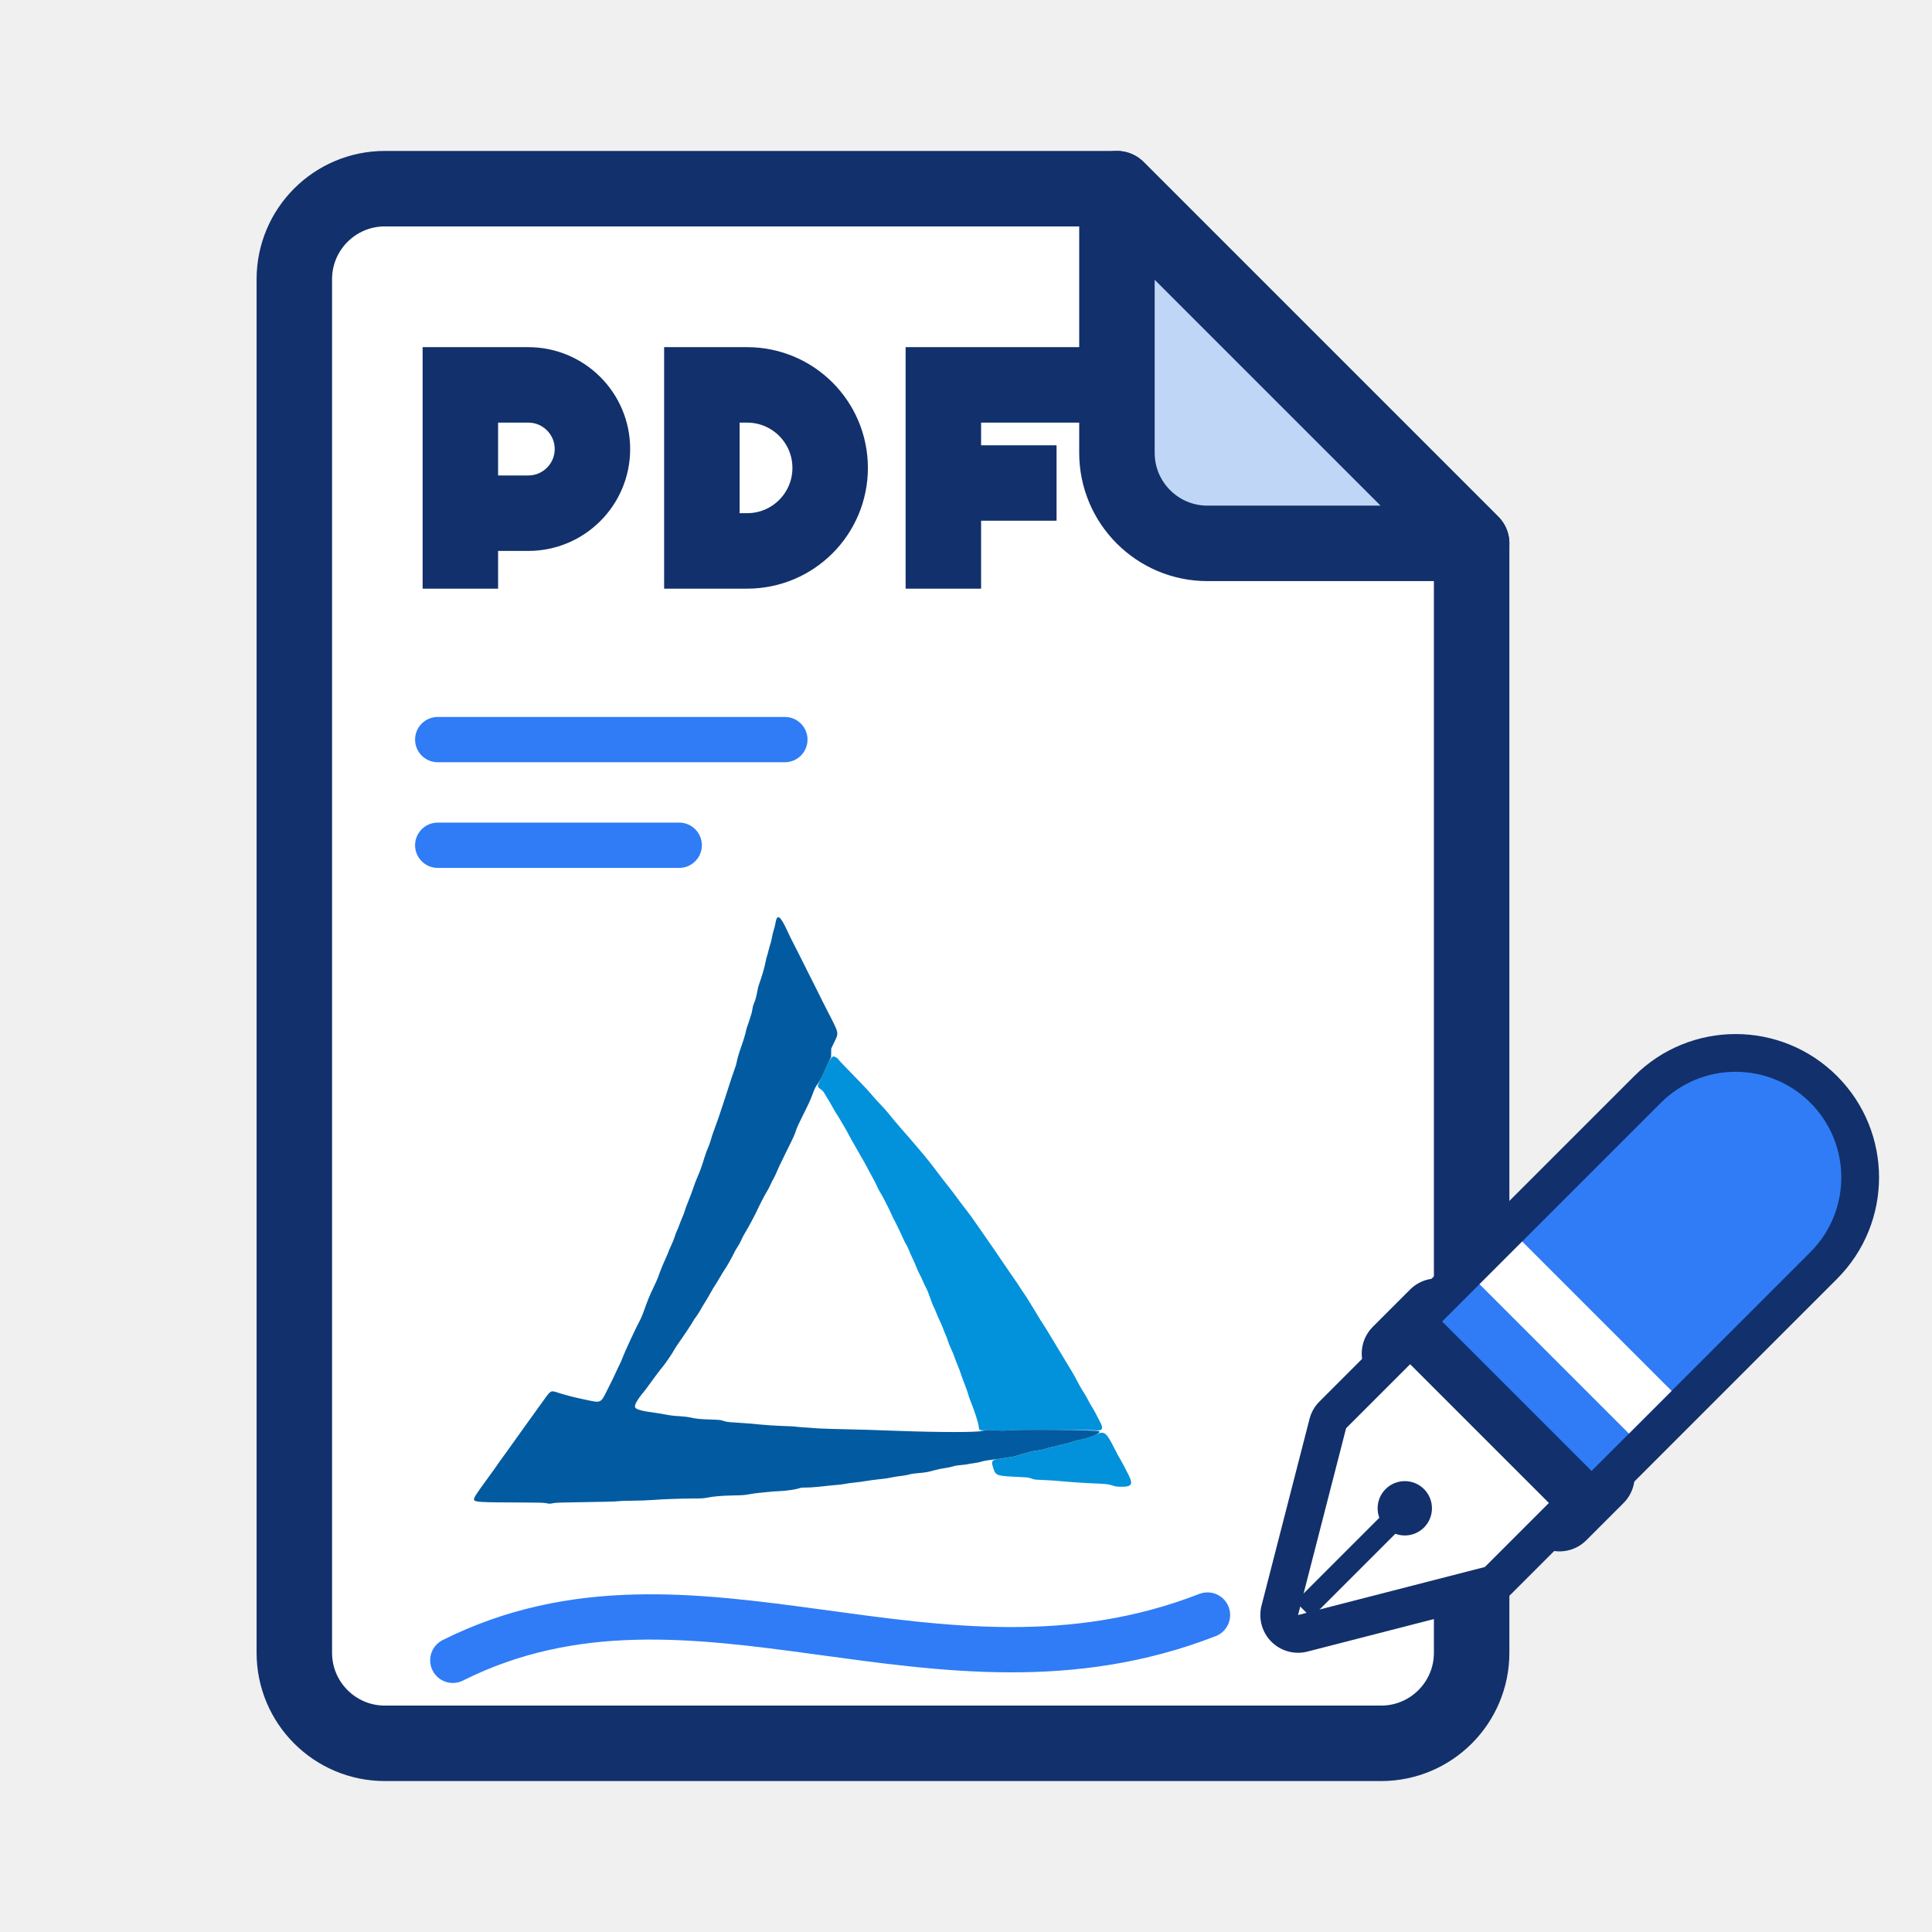
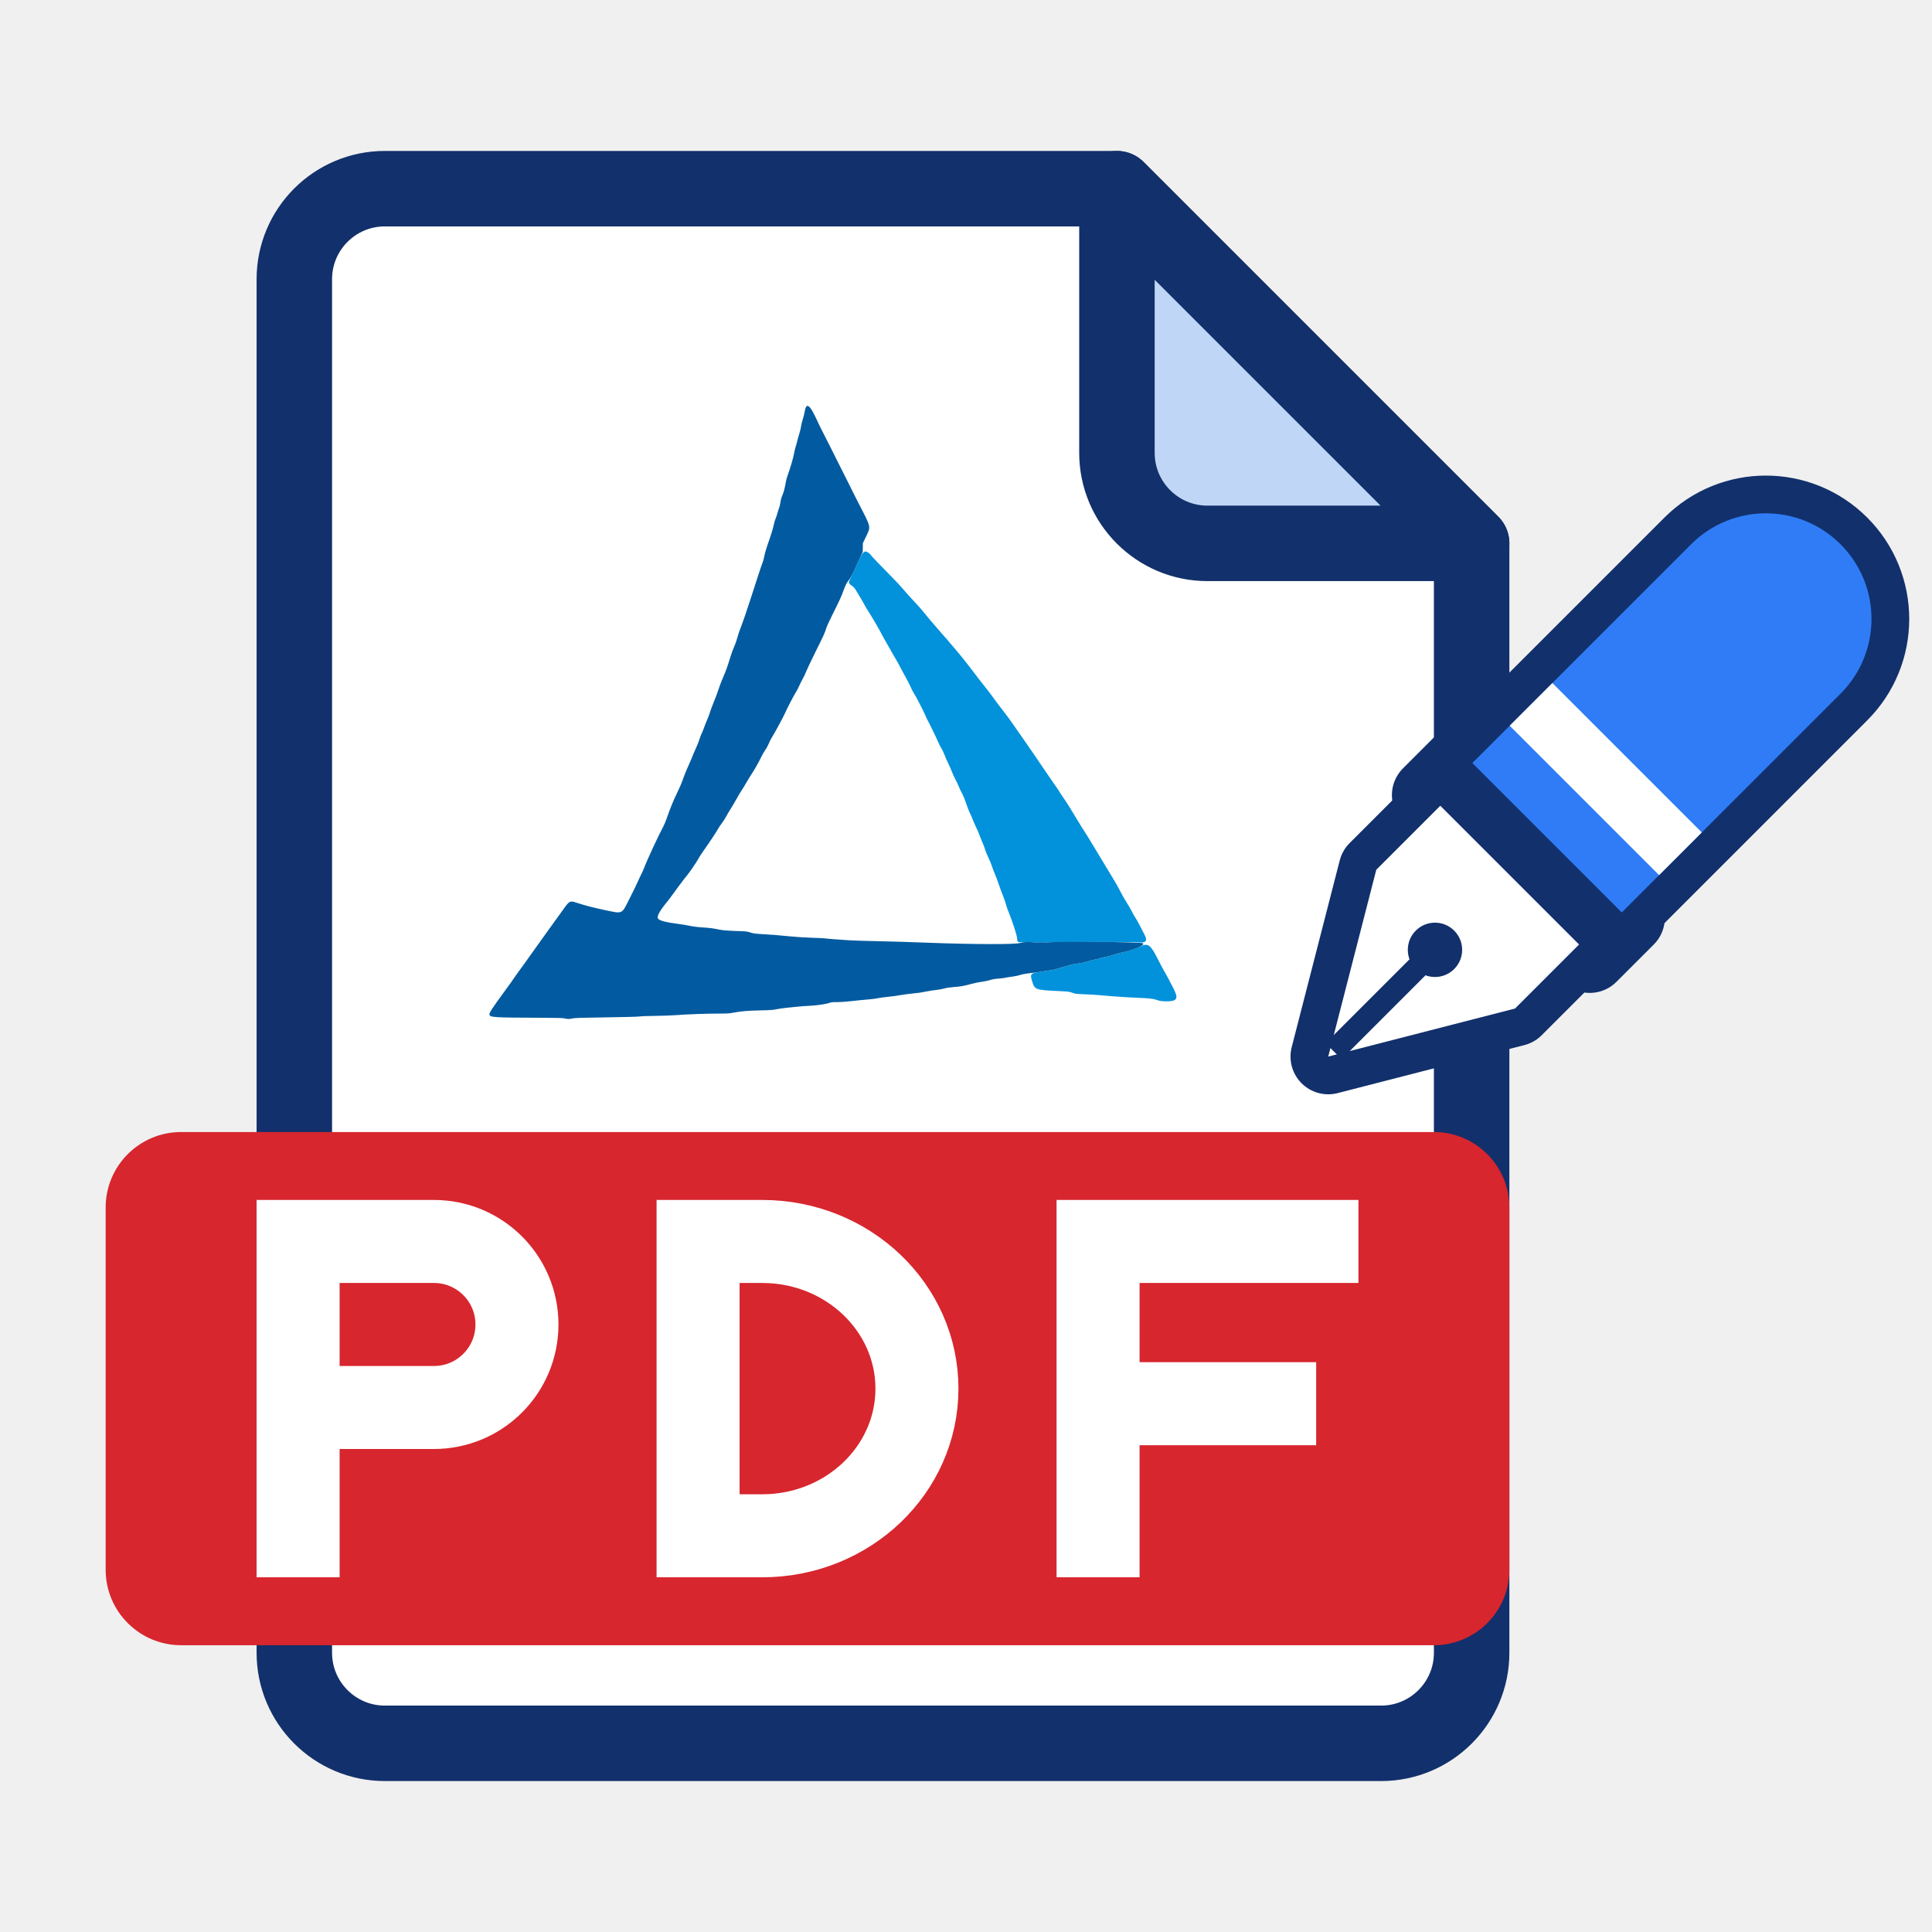
<svg xmlns="http://www.w3.org/2000/svg" viewBox="0 0 256 256" width="256" height="256">
  <path d="M51,25 H148 L195,72 V219 A12,12 0 0 1 183,231 H51 A12,12 0 0 1 39,219 V37 A12,12 0 0 1 51,25 Z" fill="#FFFFFF" stroke="#12306B" stroke-width="10" stroke-linejoin="round" />
  <path d="M148,25 V60 A12,12 0 0 0 160,72 H195 Z" fill="#BFD6F6" stroke="#12306B" stroke-width="10" stroke-linejoin="round" />
-   <path d="M61,78 V51.0 H70 A8.5,8.5 0 0 1 70,68.0 H61 M93,51.0 H99 A11,11 0 0 1 110,62.0 A11,11 0 0 1 99,73.0 H93 Z M145,51.0 H125 V78 M125,64.0 H140" fill="none" stroke="#12306B" stroke-width="10" stroke-linejoin="miter" stroke-linecap="butt" />
-   <path d="M58,98 H104 M58,112 H90" stroke="#2F7CF6" stroke-width="6" stroke-linecap="round" />
-   <g transform="translate(59.86,120.49) scale(0.4272)">
+   <g transform="translate(61.77,52.69) scale(0.4466)">
    <path d="M205.94,178.99C205.66,178.94 205.10,178.77 204.69,178.63C203.83,178.32 202.38,178.18 199.19,178.06C196.60,177.97 190.90,177.58 188.25,177.31C187.25,177.21 185.14,177.08 183.56,177.02C180.86,176.91 180.63,176.88 179.81,176.56C179.03,176.26 178.69,176.21 176.69,176.11C168.50,175.71 168.73,175.80 167.82,172.83C167.32,171.18 167.57,170.80 169.39,170.51C169.83,170.44 170.86,170.27 171.69,170.14C172.51,170.00 173.49,169.85 173.86,169.81C174.24,169.76 174.94,169.58 175.43,169.42C175.91,169.25 176.76,169.00 177.31,168.86C177.86,168.72 178.76,168.47 179.30,168.30C179.84,168.13 180.89,167.93 181.61,167.86C182.48,167.77 183.37,167.59 184.19,167.32C184.88,167.09 185.83,166.84 186.31,166.76C186.79,166.68 187.61,166.48 188.12,166.32C188.64,166.16 189.48,165.96 190.00,165.87C190.52,165.79 191.47,165.53 192.12,165.30C192.78,165.07 193.71,164.80 194.19,164.70C195.98,164.32 199.06,163.35 200.02,162.85C202.27,161.70 203.04,162.27 205.27,166.68C206.04,168.20 206.81,169.66 206.98,169.94C207.42,170.61 209.09,173.73 209.96,175.50C211.40,178.39 210.90,179.15 207.58,179.11C206.95,179.10 206.21,179.05 205.94,178.99ZM168.62,161.60C167.90,161.54 166.57,161.52 165.65,161.56C163.55,161.65 163.56,161.66 163.46,160.41C163.37,159.38 162.12,155.49 160.96,152.67C160.65,151.92 160.27,150.84 160.13,150.26C159.98,149.68 159.56,148.47 159.19,147.57C158.82,146.67 158.29,145.21 157.99,144.31C157.70,143.42 157.22,142.13 156.92,141.45C156.62,140.77 156.21,139.70 156.01,139.07C155.81,138.45 155.31,137.23 154.90,136.38C154.49,135.52 154.06,134.45 153.94,134.00C153.82,133.55 153.50,132.70 153.23,132.11C152.97,131.51 152.55,130.49 152.32,129.83C152.08,129.18 151.61,128.09 151.27,127.41C150.94,126.74 150.47,125.68 150.25,125.06C150.02,124.44 149.65,123.60 149.42,123.19C149.20,122.78 148.73,121.57 148.39,120.52C148.03,119.43 147.49,118.10 147.14,117.45C146.79,116.81 146.34,115.85 146.13,115.31C145.91,114.77 145.46,113.81 145.11,113.18C144.77,112.54 144.32,111.55 144.11,110.98C143.90,110.41 143.40,109.26 143.00,108.44C142.59,107.61 142.09,106.46 141.88,105.89C141.67,105.31 141.27,104.48 140.99,104.04C140.70,103.60 140.26,102.73 140.00,102.09C139.59,101.07 137.01,95.78 136.76,95.44C136.71,95.37 136.48,94.86 136.25,94.31C135.61,92.82 133.43,88.58 132.87,87.76C132.61,87.37 132.18,86.57 131.94,85.99C131.69,85.41 131.31,84.63 131.10,84.25C130.88,83.87 130.27,82.75 129.74,81.75C128.26,78.95 127.39,77.37 127.14,77.02C127.01,76.84 126.34,75.65 125.64,74.39C124.93,73.13 124.23,71.89 124.07,71.64C123.91,71.38 123.57,70.77 123.32,70.27C122.57,68.77 120.42,65.09 119.18,63.17C118.82,62.61 118.35,61.81 118.13,61.39C117.92,60.96 117.36,60.00 116.90,59.25C116.44,58.50 115.86,57.53 115.61,57.10C115.28,56.51 114.96,56.17 114.39,55.77C113.29,55.00 113.29,54.95 114.41,52.77C114.92,51.76 115.56,50.40 115.81,49.75C116.82,47.14 117.80,45.63 118.46,45.63C118.83,45.63 119.88,46.29 119.88,46.51C119.88,46.62 122.88,49.76 126.91,53.86C127.68,54.64 128.58,55.60 128.92,55.99C130.96,58.36 131.85,59.36 133.22,60.79C134.06,61.67 135.09,62.83 135.49,63.35C135.90,63.88 136.84,65.02 137.58,65.89C138.33,66.75 139.39,67.99 139.94,68.63C140.49,69.28 141.42,70.34 142.01,71.00C142.60,71.65 143.35,72.53 143.68,72.94C144.02,73.35 144.77,74.24 145.36,74.92C146.75,76.52 148.81,79.11 150.93,81.94C151.55,82.76 152.82,84.41 153.77,85.59C154.71,86.77 155.66,88.01 155.89,88.34C156.48,89.20 158.76,92.23 159.91,93.68C160.45,94.36 161.41,95.67 162.04,96.59C163.23,98.32 164.11,99.58 166.12,102.45C167.20,103.98 168.86,106.40 172.57,111.88C173.29,112.94 174.23,114.30 174.66,114.90C175.09,115.50 175.71,116.42 176.04,116.96C176.37,117.50 177.04,118.50 177.52,119.19C178.00,119.88 178.71,120.97 179.09,121.62C179.47,122.28 180.16,123.40 180.62,124.12C181.08,124.85 181.73,125.91 182.05,126.48C182.38,127.06 182.87,127.84 183.15,128.23C183.42,128.62 184.00,129.53 184.43,130.25C184.86,130.97 185.66,132.29 186.21,133.19C187.22,134.83 189.48,138.58 191.26,141.56C191.79,142.46 192.45,143.55 192.73,144.00C193.00,144.45 193.65,145.64 194.17,146.66C194.68,147.67 195.53,149.14 196.04,149.91C196.56,150.69 197.18,151.76 197.42,152.29C197.67,152.82 198.18,153.75 198.58,154.35C198.97,154.95 199.58,156.03 199.93,156.75C200.28,157.47 200.82,158.51 201.12,159.05C202.30,161.17 201.81,161.87 199.30,161.60C197.75,161.44 173.80,161.46 172.19,161.63C170.90,161.76 170.45,161.76 168.62,161.60Z" fill="#0292DB" />
    <path d="M29.19,184.18C28.62,184.05 26.98,184.01 22.50,183.99C8.11,183.95 7.03,183.88 6.90,183.03C6.82,182.53 7.71,181.16 11.31,176.25C13.15,173.73 13.75,172.89 14.73,171.44C15.25,170.68 15.96,169.70 16.31,169.25C16.66,168.80 17.68,167.40 18.56,166.12C19.45,164.85 20.63,163.19 21.19,162.44C21.75,161.68 22.79,160.22 23.51,159.20C24.23,158.17 25.38,156.57 26.07,155.64C26.77,154.70 27.94,153.08 28.68,152.03C30.67,149.23 30.73,149.19 32.81,149.87C35.28,150.68 37.60,151.28 40.99,152.00C46.59,153.18 46.05,153.43 48.49,148.60C49.47,146.66 50.55,144.44 50.88,143.68C51.22,142.91 51.71,141.87 51.98,141.36C52.25,140.85 52.68,139.88 52.93,139.19C53.60,137.36 57.31,129.38 58.48,127.26C58.72,126.81 59.13,125.86 59.39,125.13C60.71,121.39 61.36,119.80 62.62,117.19C63.15,116.09 63.73,114.79 63.91,114.31C64.08,113.83 64.34,113.13 64.48,112.75C64.95,111.45 65.64,109.81 66.30,108.38C66.67,107.58 67.04,106.71 67.13,106.44C67.21,106.16 67.63,105.18 68.06,104.25C68.50,103.32 69.00,102.06 69.19,101.44C69.37,100.82 69.68,100.01 69.87,99.63C70.06,99.25 70.29,98.71 70.38,98.44C70.54,97.94 71.40,95.76 71.82,94.81C71.94,94.54 72.17,93.89 72.32,93.38C72.48,92.86 72.88,91.76 73.22,90.94C73.95,89.17 74.76,86.98 75.24,85.50C75.43,84.92 75.91,83.71 76.31,82.81C77.01,81.22 77.73,79.18 78.31,77.19C78.62,76.14 79.29,74.33 79.84,73.07C80.01,72.66 80.28,71.85 80.44,71.26C80.59,70.67 80.95,69.57 81.24,68.81C82.12,66.52 83.17,63.48 84.25,60.12C86.38,53.48 87.56,49.91 87.88,49.12C88.07,48.68 88.29,47.92 88.37,47.44C88.52,46.53 89.05,44.69 89.58,43.19C90.42,40.86 91.03,38.87 91.31,37.53C91.41,37.03 91.63,36.30 91.80,35.91C91.96,35.51 92.22,34.77 92.36,34.25C92.50,33.73 92.73,33.03 92.86,32.68C93.00,32.33 93.17,31.57 93.25,30.99C93.34,30.31 93.54,29.60 93.81,29.00C94.20,28.14 94.55,26.75 94.89,24.82C94.95,24.42 95.13,23.77 95.27,23.39C96.18,20.87 97.07,17.84 97.31,16.42C97.42,15.80 97.62,14.95 97.76,14.55C97.90,14.14 98.13,13.33 98.26,12.75C98.40,12.17 98.68,11.18 98.88,10.56C99.08,9.94 99.30,9.00 99.37,8.47C99.44,7.94 99.66,7.04 99.86,6.46C100.06,5.88 100.29,5.01 100.36,4.52C100.88,1.17 101.85,1.78 104.23,7.00C104.66,7.93 105.10,8.86 105.21,9.06C105.64,9.84 108.98,16.46 110.83,20.19C111.88,22.32 113.07,24.68 113.47,25.44C113.86,26.19 114.44,27.35 114.74,28.00C115.05,28.65 115.80,30.14 116.41,31.31C120.22,38.67 120.11,38.17 118.63,41.25L117.70,43.18L117.68,44.50L117.66,45.81L116.96,47.21C116.58,47.97 116.05,49.13 115.80,49.77C115.11,51.52 114.08,53.48 113.49,54.19C112.92,54.87 112.48,55.73 111.90,57.38C111.35,58.93 110.55,60.66 108.74,64.25C107.86,66.00 107.02,67.83 106.87,68.31C106.44,69.75 106.06,70.59 103.55,75.62C102.24,78.27 101.01,80.86 100.82,81.38C100.64,81.89 100.21,82.79 99.88,83.38C99.54,83.96 99.07,84.91 98.83,85.47C98.59,86.04 98.12,86.94 97.78,87.47C97.17,88.42 95.20,92.24 94.57,93.68C94.11,94.74 91.45,99.65 90.78,100.68C90.47,101.16 90.03,102.01 89.82,102.56C89.60,103.11 89.10,104.04 88.69,104.62C88.29,105.21 87.79,106.08 87.57,106.57C87.01,107.79 85.32,110.79 84.68,111.69C84.39,112.10 83.72,113.20 83.19,114.12C82.66,115.05 82.02,116.09 81.78,116.44C81.53,116.78 80.84,117.93 80.25,119.00C79.65,120.07 78.86,121.42 78.48,122.00C78.10,122.58 77.50,123.60 77.15,124.26C76.79,124.92 76.19,125.85 75.82,126.33C75.44,126.80 74.95,127.53 74.74,127.94C74.31,128.75 72.14,132.02 70.42,134.44C69.84,135.26 69.16,136.30 68.92,136.75C68.67,137.20 68.30,137.82 68.09,138.12C67.88,138.43 67.38,139.18 66.98,139.77C66.58,140.37 65.98,141.19 65.65,141.59C64.82,142.58 61.68,146.76 61.01,147.75C60.71,148.20 60.11,148.98 59.69,149.50C57.41,152.25 56.50,153.91 56.92,154.56C57.33,155.18 59.32,155.69 63.31,156.20C64.07,156.30 65.22,156.48 65.88,156.62C67.67,156.98 68.74,157.11 70.94,157.24C72.09,157.31 73.39,157.47 74.01,157.61C75.69,158.01 76.97,158.14 80.25,158.25C83.08,158.34 83.39,158.37 84.31,158.68C85.10,158.95 85.70,159.04 87.19,159.13C91.44,159.40 93.21,159.54 96.01,159.83C97.67,160.00 100.53,160.18 102.57,160.25C104.56,160.31 106.30,160.40 106.44,160.43C106.76,160.51 110.84,160.84 113.62,161.00C114.83,161.08 118.37,161.19 121.50,161.25C127.06,161.37 130.49,161.47 137.81,161.75C150.87,162.23 162.61,162.26 164.32,161.81C165.67,161.46 166.42,161.43 169.05,161.63C170.24,161.72 171.20,161.72 172.11,161.64C175.92,161.27 200.00,161.48 200.76,161.88C201.68,162.37 198.21,163.86 194.19,164.70C193.71,164.80 192.78,165.07 192.12,165.30C191.47,165.53 190.52,165.79 190.00,165.87C189.48,165.96 188.64,166.16 188.12,166.32C187.61,166.48 186.79,166.68 186.31,166.76C185.83,166.84 184.88,167.09 184.19,167.32C183.37,167.59 182.48,167.77 181.61,167.86C180.89,167.93 179.84,168.13 179.30,168.30C178.76,168.47 177.86,168.72 177.31,168.86C176.76,169.00 175.91,169.25 175.43,169.42C174.94,169.58 174.24,169.76 173.86,169.81C173.49,169.85 172.54,170.00 171.75,170.13C169.42,170.51 168.53,170.63 166.88,170.81C165.97,170.91 164.91,171.11 164.37,171.29C163.85,171.47 162.71,171.70 161.84,171.81C160.97,171.92 160.07,172.07 159.85,172.14C159.62,172.20 158.76,172.31 157.94,172.37C156.92,172.44 156.11,172.58 155.44,172.80C154.89,172.98 153.76,173.21 152.94,173.32C152.11,173.42 150.71,173.71 149.81,173.96C147.65,174.56 146.76,174.72 144.69,174.87C143.54,174.95 142.55,175.10 141.82,175.31C141.21,175.48 140.11,175.68 139.38,175.75C138.66,175.83 137.53,175.99 136.88,176.13C134.82,176.54 134.24,176.62 132.26,176.81C131.20,176.92 129.54,177.14 128.57,177.31C127.60,177.48 125.97,177.70 124.94,177.80C123.91,177.90 122.66,178.07 122.17,178.18C121.68,178.28 120.90,178.40 120.42,178.44C119.01,178.55 115.83,178.87 113.50,179.13C112.30,179.27 110.67,179.36 109.88,179.35C108.77,179.33 108.31,179.38 107.88,179.54C106.93,179.91 103.70,180.39 101.75,180.45C100.75,180.48 99.26,180.59 98.44,180.69C97.61,180.79 96.21,180.93 95.32,181.00C94.43,181.08 93.05,181.27 92.26,181.43C91.03,181.68 90.28,181.74 87.25,181.80C83.55,181.88 81.35,182.07 79.15,182.50C78.09,182.71 77.36,182.75 75.03,182.75C71.15,182.75 65.32,182.96 62.38,183.20C61.03,183.31 58.25,183.41 56.19,183.43C54.12,183.44 51.96,183.52 51.38,183.61C50.73,183.69 46.81,183.80 41.38,183.87C34.17,183.97 32.27,184.03 31.56,184.18C30.54,184.41 30.20,184.41 29.19,184.18Z" fill="#025BA0" />
  </g>
-   <path d="M60,220 C92,204 124,228 160,214" fill="none" stroke="#2F7CF6" stroke-width="6" stroke-linecap="round" />
-   <g transform="translate(172,214) rotate(45) scale(1.0)">
+   <g transform="translate(176,140) rotate(45) scale(1.0)">
    <g fill="#12306B" stroke="#12306B" stroke-width="10" stroke-linejoin="round">
      <path d="M0,0 L-13,-22 V-34 H13 V-22 Z" />
      <path d="M-14,-38 V-82 A14,14 0 0 1 14,-82 V-38 Z" />
      <path d="M-15,-41 H15 V-34 H-15 Z" />
    </g>
    <path d="M-14,-38 V-82 A14,14 0 0 1 14,-82 V-38 Z" fill="#2F7CF6" />
    <path d="M-14,-56 H14 V-48 H-14 Z" fill="#FFFFFF" />
    <path d="M-15,-41 H15 V-34 H-15 Z" fill="#12306B" />
    <path d="M0,0 L-13,-22 V-34 H13 V-22 Z" fill="#FFFFFF" />
    <path d="M0,-1 V-17" stroke="#12306B" stroke-width="3" />
    <circle cx="0" cy="-20" r="3.6" fill="#12306B" />
  </g>
+   <rect x="14" y="150" width="186" height="68" rx="10" fill="#D7262E" />
+   <path d="M39.5,209.0 V164.5 H57.5 A11.0,11.0 0 0 1 57.5,186.5 H39.5 M92.5,164.5 H101.0 A20.5,19.5 0 0 1 101.0,203.5 H92.5 Z M180.0,164.5 H145.5 V209.0 M145.5,186.0 H174.4" fill="none" stroke="#FFFFFF" stroke-width="11" stroke-linejoin="miter" stroke-miterlimit="8" />
</svg>
